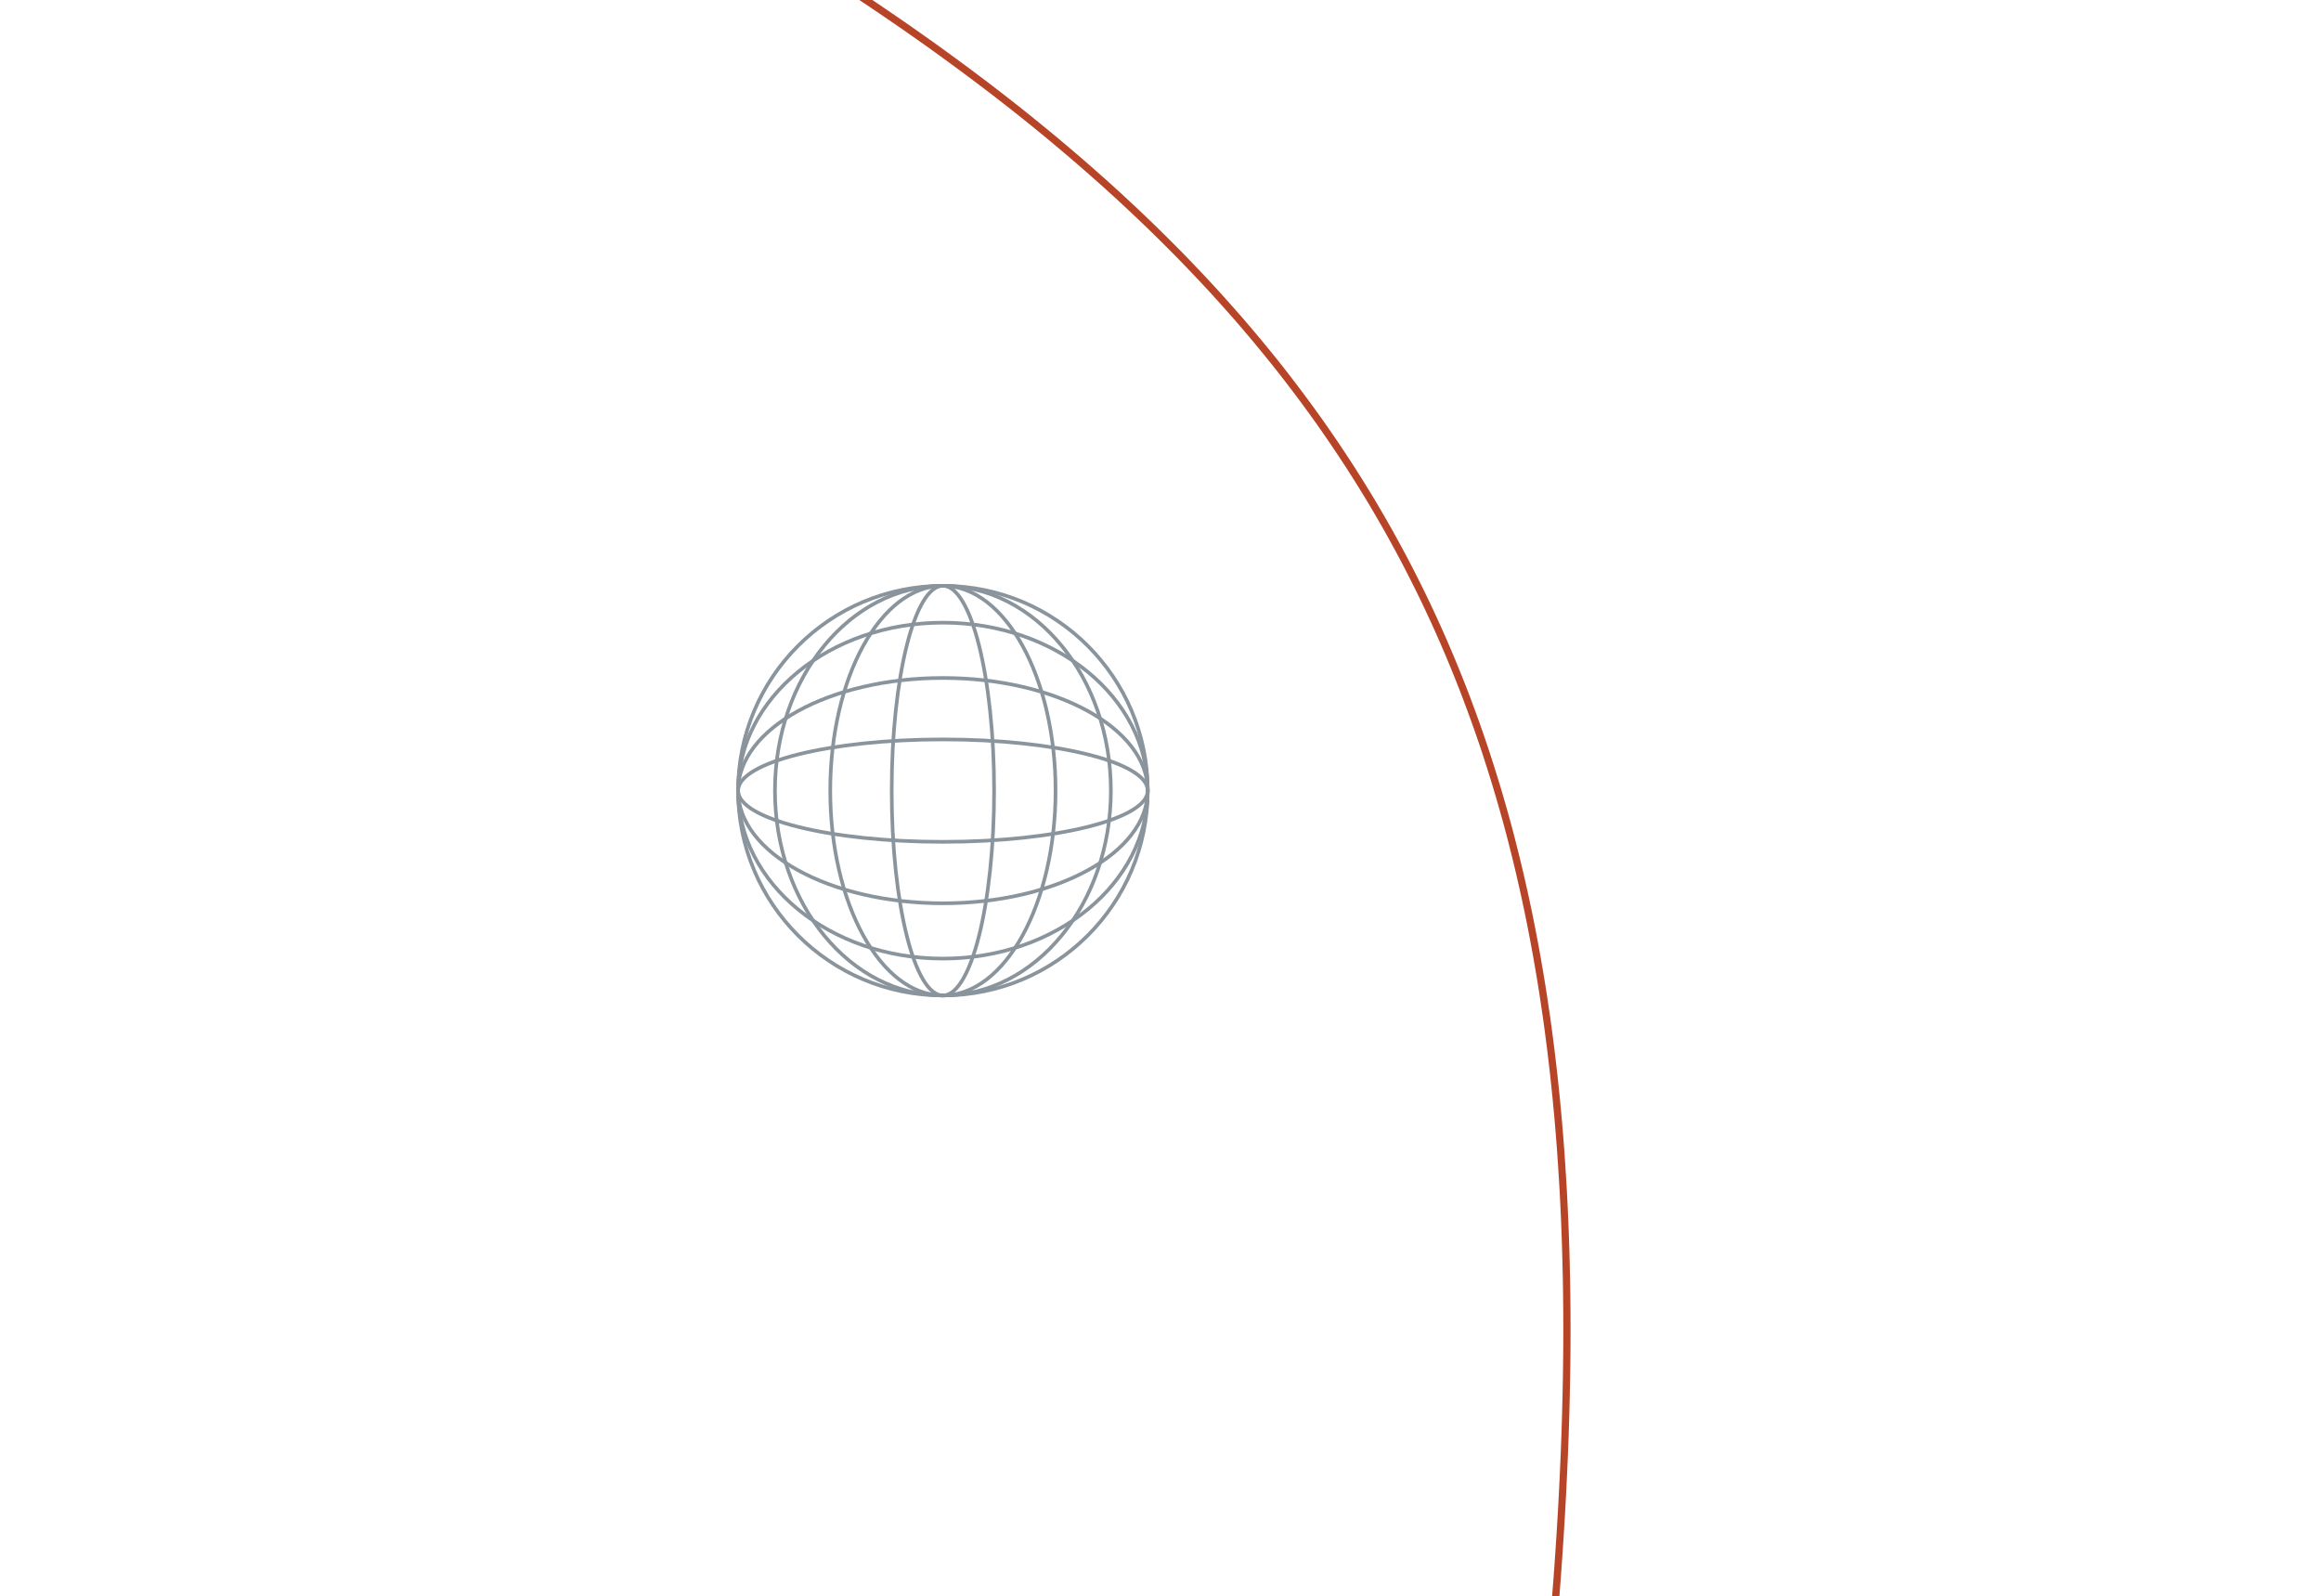
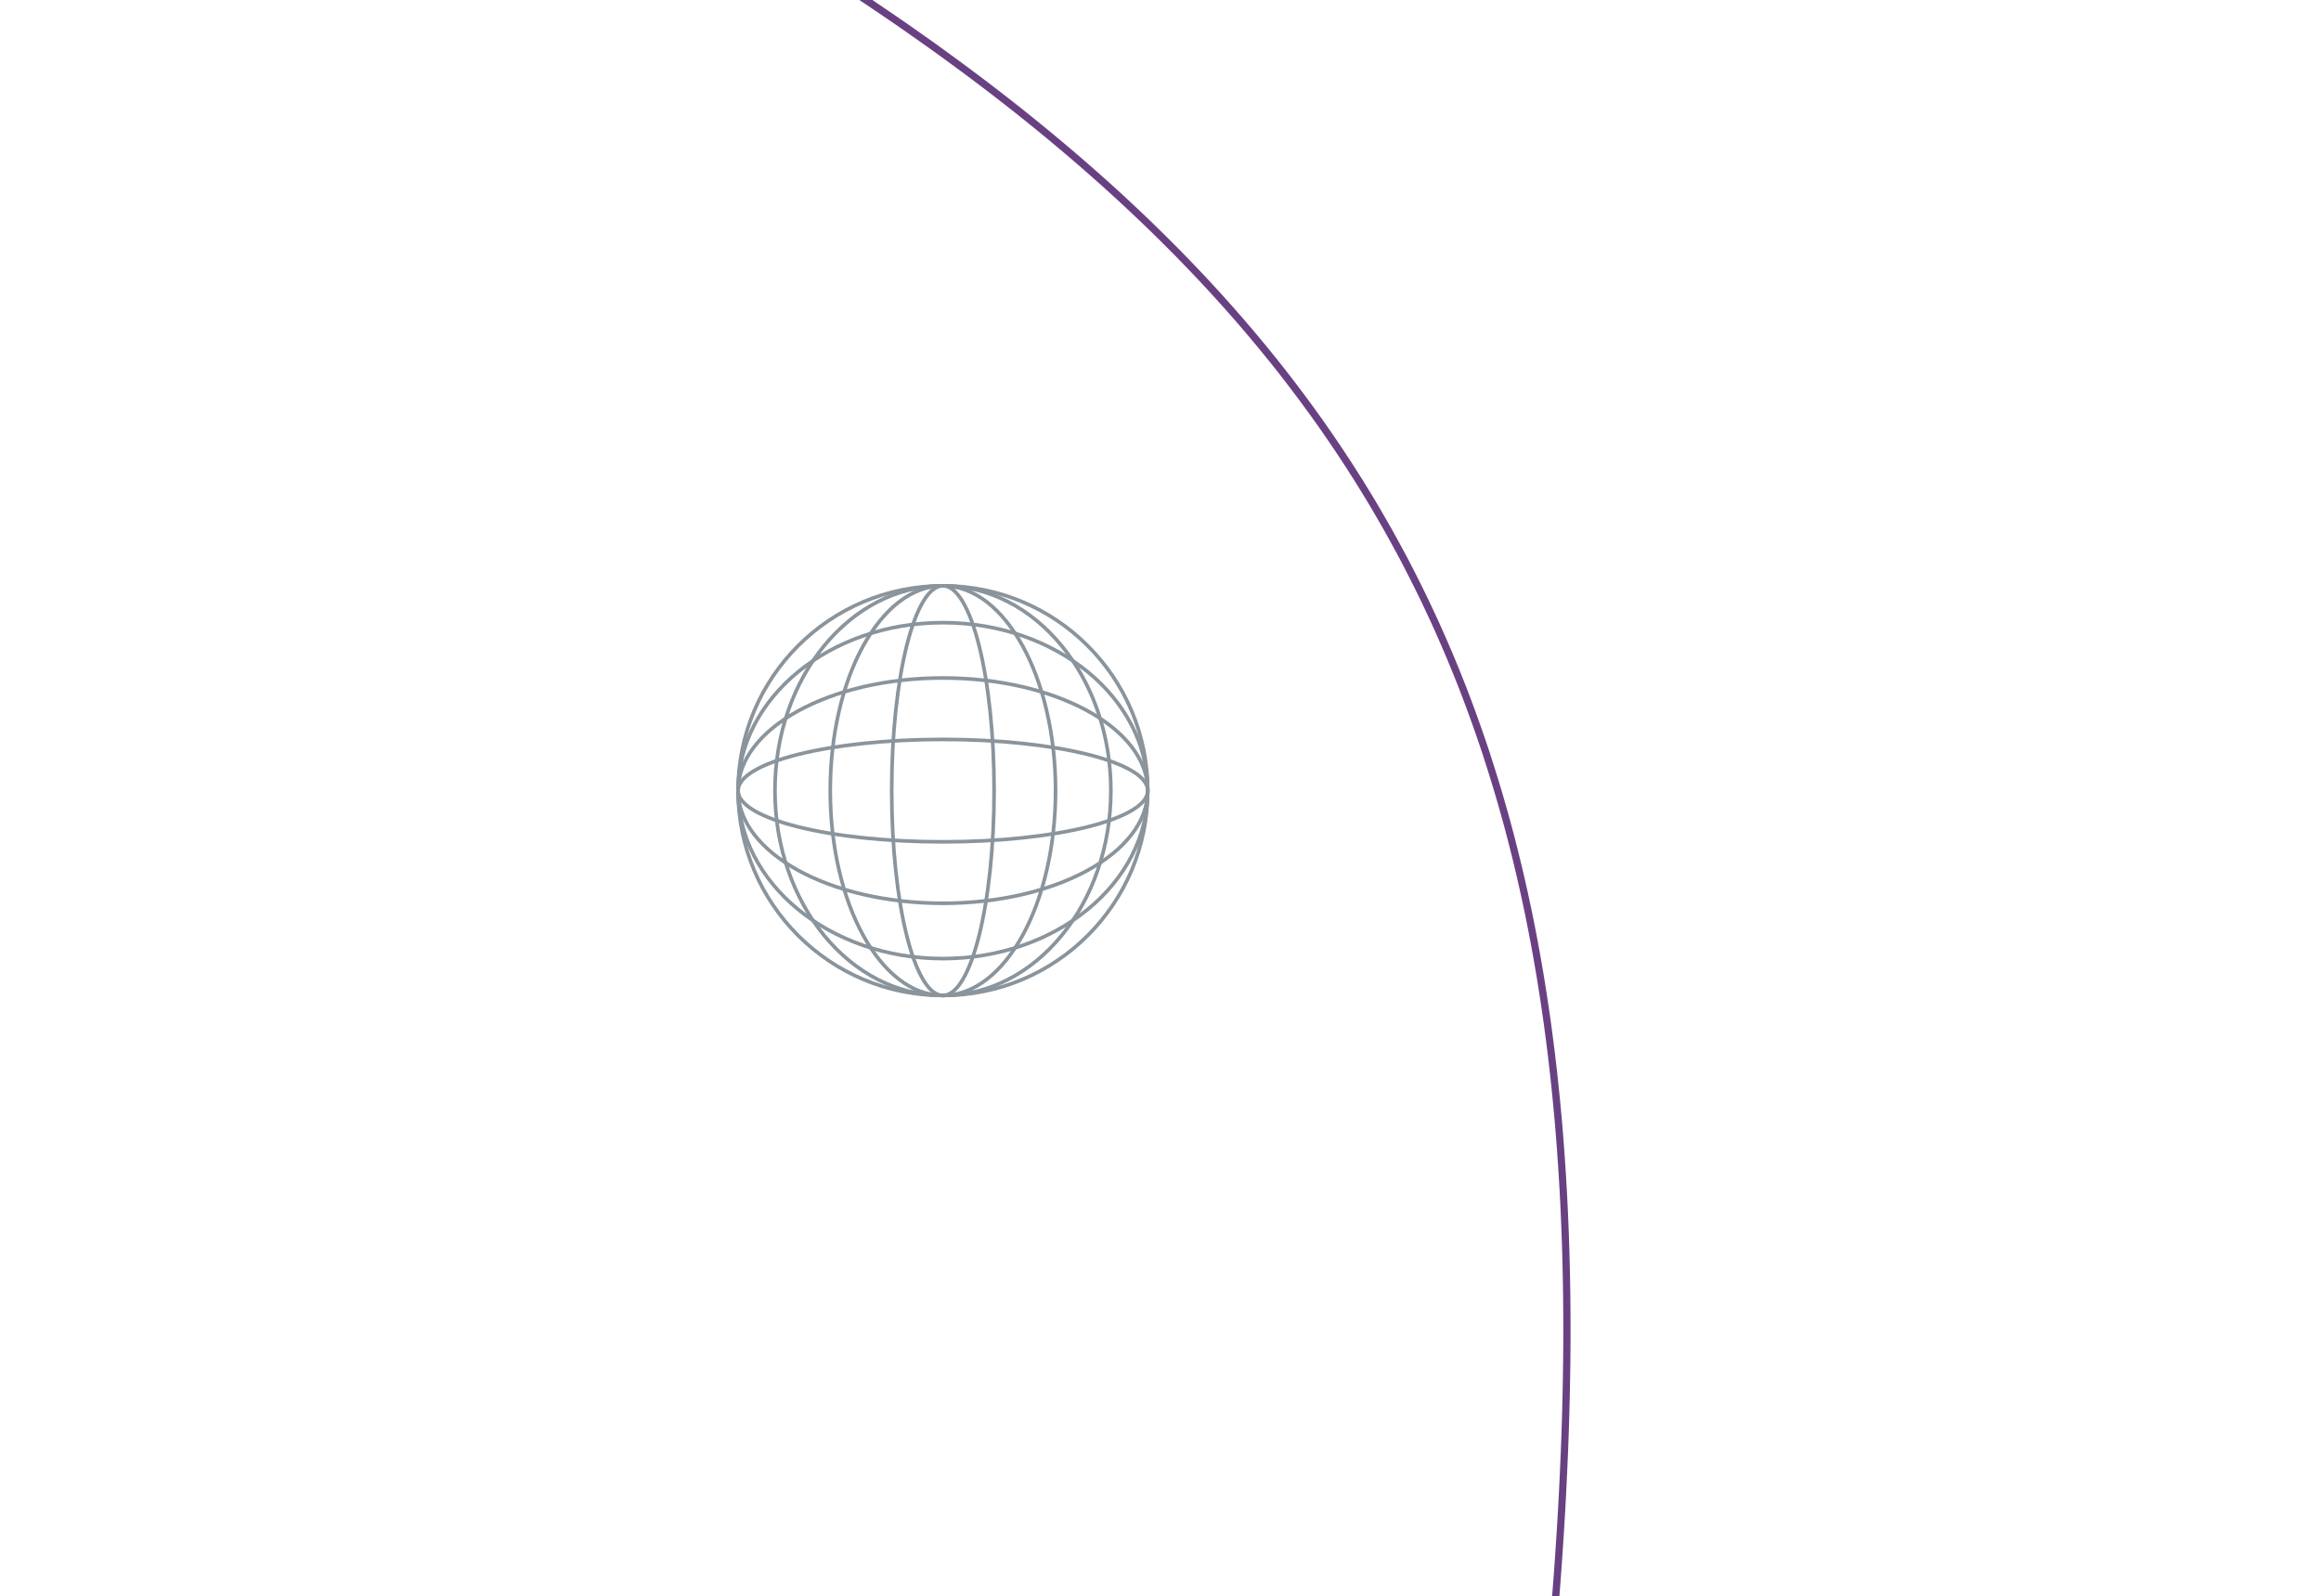
<svg xmlns="http://www.w3.org/2000/svg" viewBox="0 0 640 440">
-   <style>.line{stroke:#b84427} .planet{stroke:#8a949c} @media(prefers-color-scheme:dark){.line{stroke:#f28c6d}.planet{stroke:#83909a}}</style>
+   <style>.line{stroke:#694183} .planet{stroke:#8a949c} @media(prefers-color-scheme:dark){.line{stroke:#dfbafa}.planet{stroke:#83909a}}</style>
  <g fill="none" class="planet" stroke-width="1">
    <circle cx="260" cy="218" r="56.479" />
    <ellipse cx="260" cy="218" rx="14.12" ry="56.479" />
    <ellipse cx="260" cy="218" rx="56.479" ry="14.12" />
    <ellipse cx="260" cy="218" rx="31.063" ry="56.479" />
    <ellipse cx="260" cy="218" rx="56.479" ry="31.063" />
    <ellipse cx="260" cy="218" rx="46.313" ry="56.479" />
    <ellipse cx="260" cy="218" rx="56.479" ry="46.313" />
  </g>
  <path d="M-3134.60,-995.86 L-2628.79,-865.19 L-2245.68,-765.58 L-1945.49,-686.98 L-1703.93,-623.24 L-1505.37,-570.41 L-1339.27,-525.83 L-1198.29,-487.63 L-1077.13,-454.48 L-971.89,-425.39 L-879.64,-399.61 L-798.10,-376.57 L-725.53,-355.83 L-660.51,-337.03 L-601.94,-319.89 L-548.89,-304.17 L-500.63,-289.69 L-456.53,-276.29 L-416.08,-263.84 L-378.85,-252.23 L-344.46,-241.36 L-312.60,-231.15 L-283.01,-221.54 L-255.45,-212.47 L-229.71,-203.88 L-205.63,-195.73 L-183.04,-187.98 L-161.82,-180.59 L-141.84,-173.54 L-123.00,-166.79 L-105.20,-160.33 L-88.36,-154.12 L-72.40,-148.16 L-57.25,-142.42 L-42.86,-136.89 L-29.17,-131.55 L-16.12,-126.39 L-3.68,-121.40 L8.20,-116.56 L19.56,-111.88 L30.42,-107.33 L40.82,-102.91 L50.80,-98.61 L60.37,-94.43 L69.56,-90.36 L78.39,-86.39 L86.89,-82.52 L95.07,-78.74 L102.95,-75.05 L110.55,-71.44 L117.88,-67.91 L124.95,-64.45 L131.78,-61.07 L138.39,-57.75 L144.78,-54.50 L150.96,-51.31 L156.95,-48.18 L162.75,-45.10 L168.37,-42.08 L173.82,-39.11 L179.11,-36.18 L184.24,-33.31 L189.23,-30.48 L194.08,-27.69 L198.79,-24.95 L203.37,-22.24 L207.83,-19.57 L212.16,-16.94 L216.39,-14.35 L220.50,-11.79 L224.51,-9.26 L228.42,-6.76 L232.24,-4.29 L235.96,-1.85 L239.59,0.56 L243.13,2.95 L246.59,5.31 L249.97,7.64 L253.27,9.96 L256.50,12.24 L259.66,14.51 L262.74,16.76 L265.76,18.98 L268.72,21.19 L271.61,23.37 L274.45,25.54 L277.22,27.69 L279.94,29.82 L282.60,31.94 L285.21,34.04 L287.77,36.13 L290.28,38.20 L292.74,40.26 L295.16,42.31 L297.53,44.34 L299.85,46.36 L302.13,48.37 L304.38,50.36 L306.58,52.35 L308.74,54.32 L310.86,56.29 L312.95,58.25 L315.00,60.19 L317.02,62.13 L319.00,64.06 L320.95,65.98 L322.87,67.90 L324.76,69.80 L326.62,71.71 L328.44,73.60 L330.24,75.49 L332.01,77.37 L333.76,79.25 L335.47,81.12 L337.16,82.99 L338.83,84.86 L340.47,86.72 L342.09,88.57 L343.68,90.43 L345.25,92.28 L346.79,94.12 L348.32,95.97 L349.82,97.81 L351.31,99.65 L352.77,101.49 L354.21,103.33 L355.63,105.17 L357.03,107.01 L358.42,108.85 L359.78,110.68 L361.13,112.52 L362.46,114.36 L363.78,116.20 L365.07,118.04 L366.35,119.89 L367.61,121.73 L368.86,123.58 L370.09,125.43 L371.31,127.28 L372.51,129.13 L373.69,130.99 L374.87,132.85 L376.02,134.72 L377.17,136.59 L378.30,138.46 L379.41,140.34 L380.51,142.23 L381.60,144.12 L382.68,146.01 L383.74,147.92 L384.79,149.83 L385.83,151.74 L386.86,153.66 L387.87,155.59 L388.87,157.53 L389.86,159.48 L390.84,161.43 L391.81,163.39 L392.77,165.37 L393.71,167.35 L394.64,169.34 L395.57,171.34 L396.48,173.36 L397.38,175.38 L398.27,177.41 L399.15,179.46 L400.02,181.52 L400.88,183.59 L401.73,185.68 L402.57,187.78 L403.40,189.89 L404.22,192.02 L405.02,194.16 L405.82,196.32 L406.61,198.49 L407.39,200.68 L408.16,202.89 L408.92,205.11 L409.67,207.35 L410.40,209.62 L411.13,211.90 L411.85,214.20 L412.56,216.52 L413.26,218.86 L413.95,221.22 L414.63,223.61 L415.30,226.01 L415.96,228.45 L416.61,230.90 L417.24,233.38 L417.87,235.89 L418.49,238.43 L419.10,240.99 L419.69,243.58 L420.28,246.19 L420.85,248.84 L421.42,251.52 L421.97,254.24 L422.51,256.98 L423.04,259.76 L423.56,262.57 L424.06,265.42 L424.56,268.31 L425.04,271.23 L425.51,274.20 L425.96,277.21 L426.41,280.25 L426.84,283.35 L427.25,286.48 L427.66,289.67 L428.04,292.90 L428.42,296.18 L428.77,299.51 L429.12,302.89 L429.44,306.33 L429.76,309.83 L430.05,313.39 L430.33,317.00 L430.58,320.68 L430.82,324.42 L431.05,328.23 L431.25,332.12 L431.43,336.07 L431.59,340.10 L431.73,344.20 L431.84,348.39 L431.94,352.66 L432.01,357.02 L432.05,361.47 L432.07,366.01 L432.06,370.65 L432.02,375.39 L431.95,380.24 L431.85,385.19 L431.72,390.27 L431.56,395.46 L431.36,400.77 L431.12,406.22 L430.85,411.81 L430.54,417.53 L430.18,423.41 L429.78,429.44 L429.34,435.63 L428.84,441.99 L428.30,448.53 L427.70,455.26 L427.04,462.19 L426.33,469.32 L425.55,476.67 L424.71,484.25 L423.79,492.07 L422.81,500.14 L421.74,508.49 L420.59,517.11 L419.35,526.04 L418.02,535.28 L416.58,544.86 L415.04,554.79 L413.39,565.10 L411.62,575.82 L409.71,586.96 L407.67,598.56 L405.48,610.65 L403.13,623.26 L400.61,636.42 L397.90,650.19 L394.99,664.59 L391.87,679.69 L388.52,695.54 L384.91,712.19 L381.03,729.72 L376.86,748.19 L372.35,767.69 L367.49,788.31 L362.24,810.16 L356.56,833.35 L350.41,858.02 L343.73,884.32 L336.47,912.41 L328.57,942.51 L319.95,974.83 L310.51,1009.64 L300.17,1047.24 L288.79,1088.01 L276.24,1132.35 L262.35,1180.79 L246.91,1233.92 L229.69,1292.47 L210.38,1357.33 L188.62,1429.61 L163.95,1510.66 L135.80,1602.22 L103.42,1706.50 L65.85,1826.36 L21.82,1965.63 L-30.40,2129.49 L-93.23,2325.11 L-170.11,2562.82 L-266.17,2857.89 L-389.35,3234.08 L-552.68,3730.31" class="line" fill="none" stroke-width="2" />
</svg>
